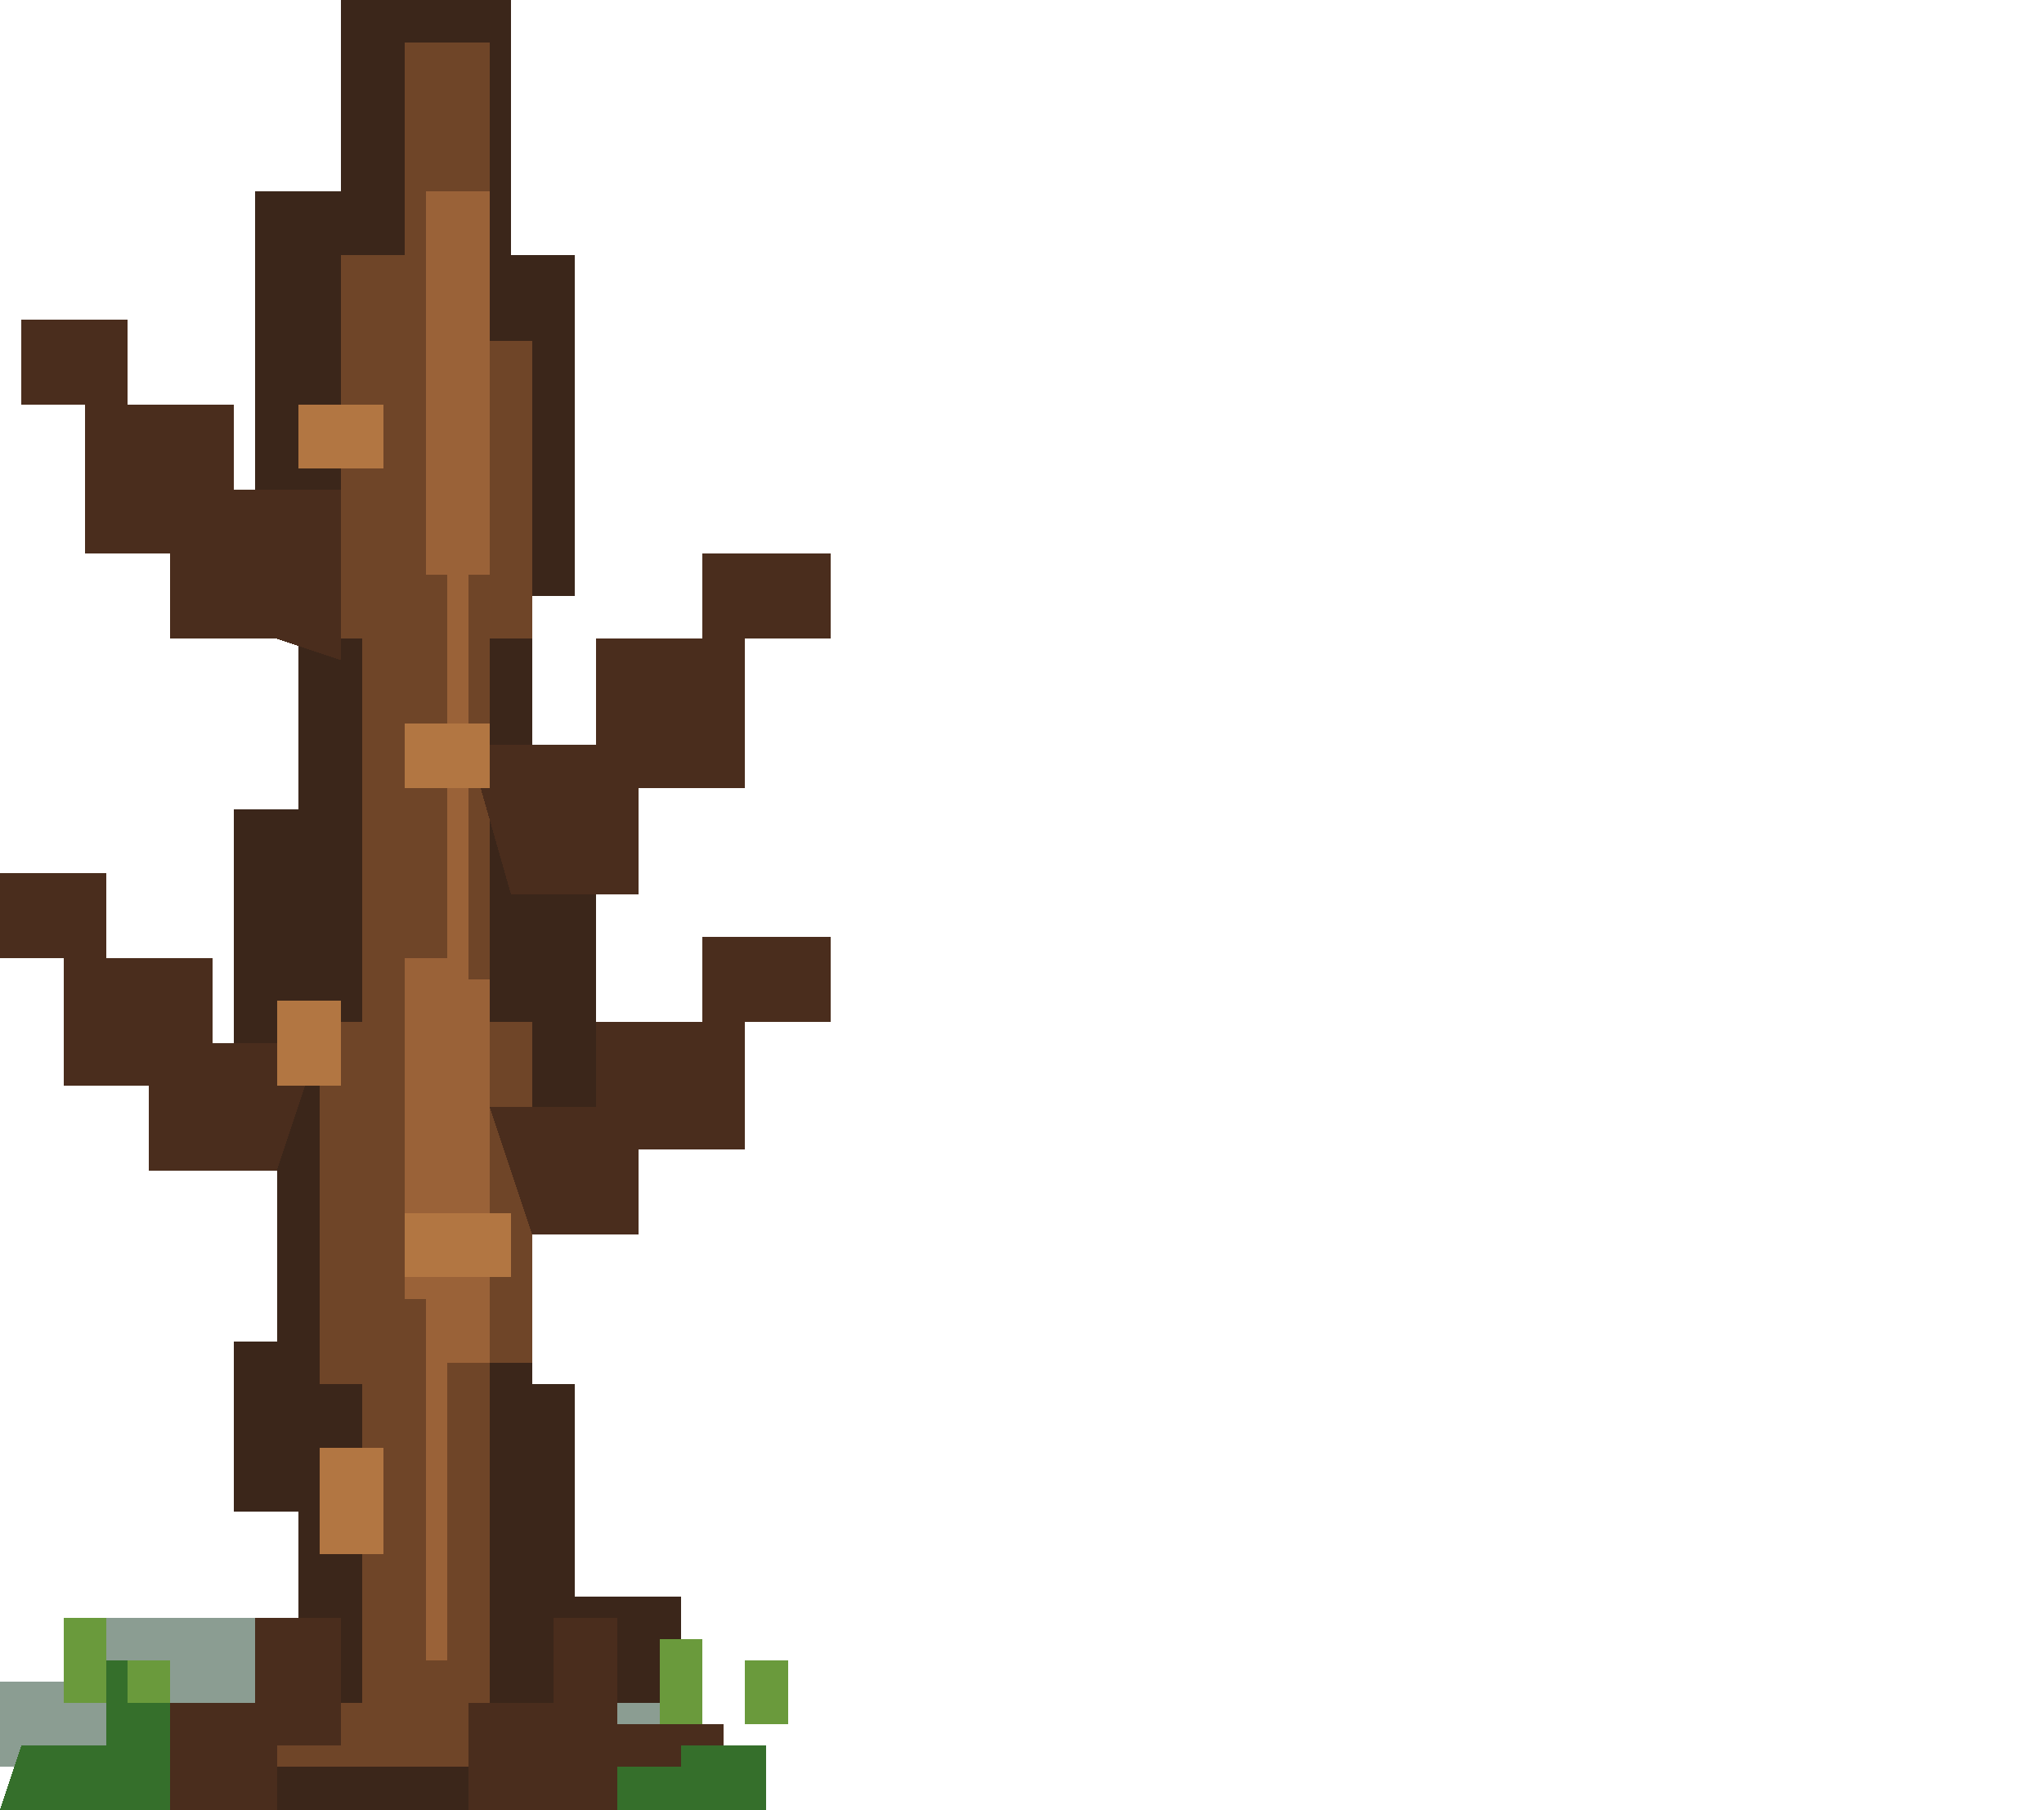
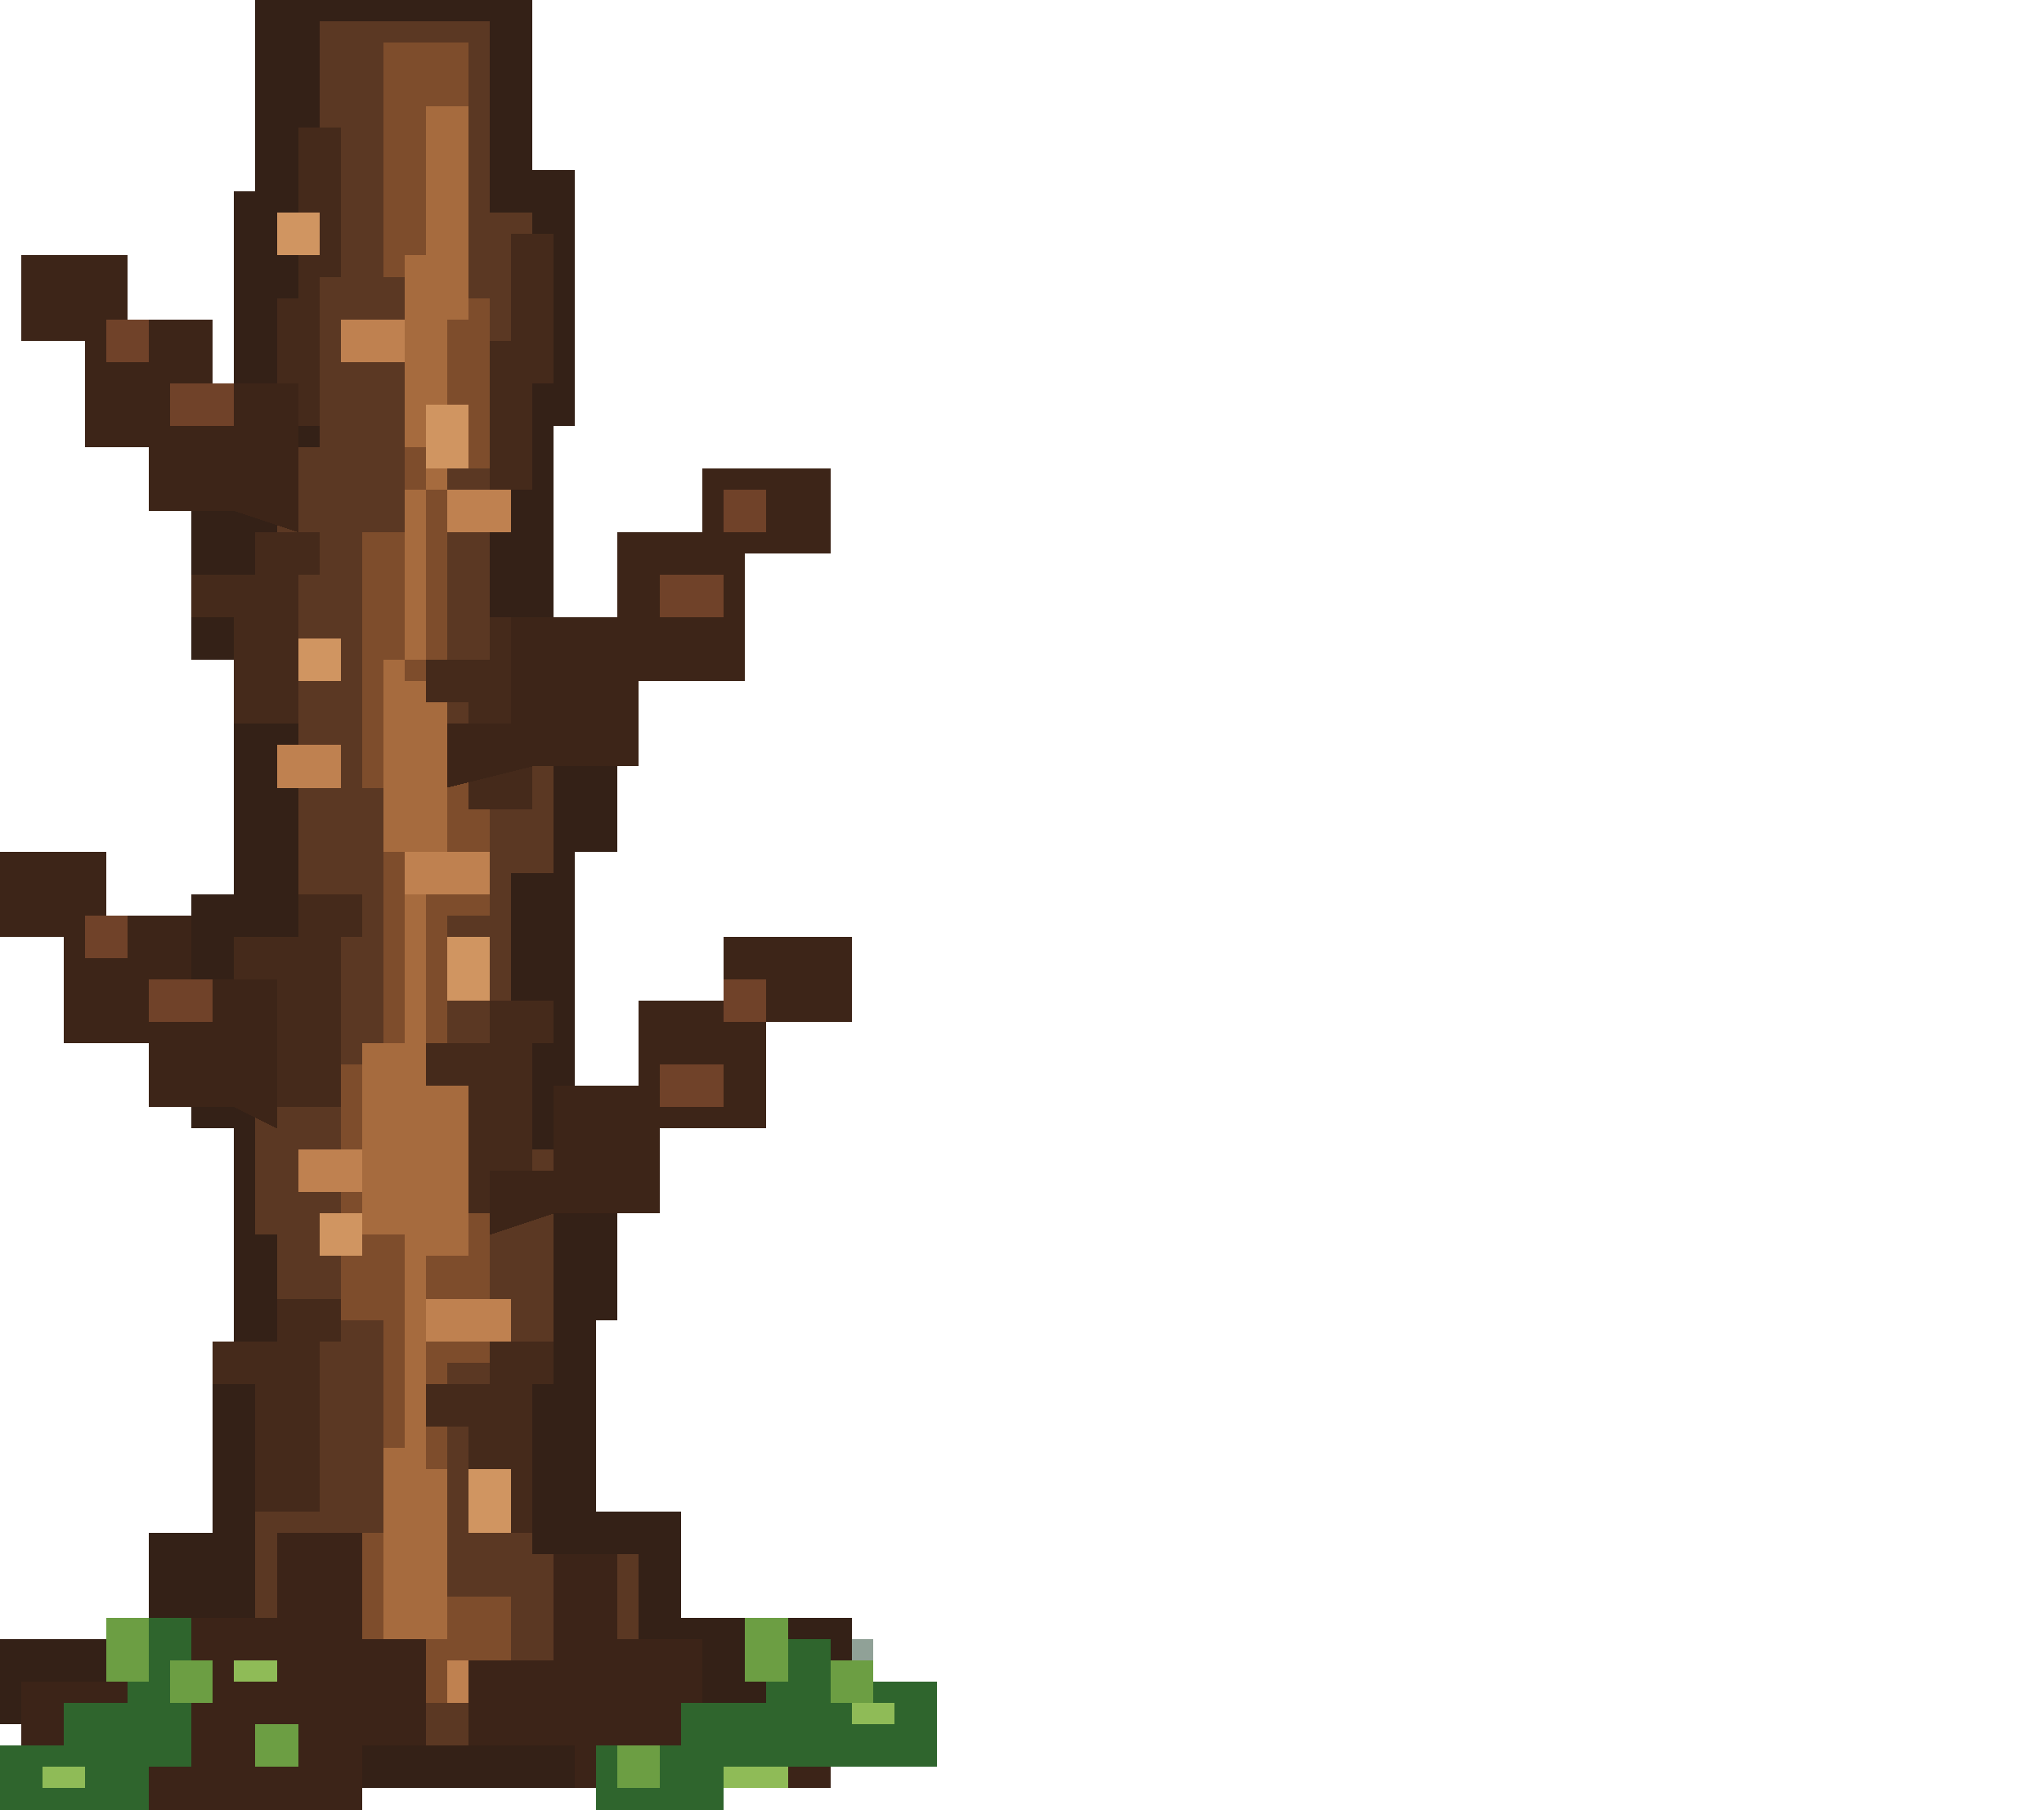
<svg xmlns="http://www.w3.org/2000/svg" width="96" height="85" viewBox="0 0 96 85" shape-rendering="crispEdges">
-   <path d="M4 76h24v3h5v4H0v-4h4z" fill="#183c25" opacity=".5" />
-   <path d="M10 80h4v-9h-3v-8h2V51h-2V38h3V24h-2V9h4V0h8v12h3v16h-2v14h3v12h-3v11h2v10h5v5h-8v5H6v-5z" fill="#3b261a" />
-   <path d="M14 80h3V65h-2V48h2V30h-1V12h3V2h4v14h2v14h-2v18h2v16h-2v16h4v3H12z" fill="#6f4528" />
-   <path d="M18 78h2V61h-1V45h2V27h-1V9h3v18h-1v19h1v18h-2v14z" fill="#9a6238" />
-   <path d="M13 30H8v-4H4v-7H1v-4h5v4h5v4h5v8zm11 12h6v-5h5v-7h4v-4h-6v4h-5v5h-6zm-11 13H7v-4H3v-6H0v-4h5v4h5v4h5zm12 3h5v-4h5v-6h4v-4h-6v4h-5v4h-5z" fill="#4a2d1d" />
-   <path d="M14 19h4v3h-4zm5 15h4v3h-4zm-6 13h3v4h-3zm6 10h5v3h-5zm-4 11h3v5h-3z" fill="#b27642" />
-   <path d="M8 80h4v-4h4v6h-3v3H4v-3h4zm14 0h4v-4h3v5h5v4H22z" fill="#4a2d1d" />
-   <path d="M1 82h4v-4h3v7H0zm31 0h4v3h-7v-2h3z" fill="#356f2b" />
-   <path d="M3 76h2v4H3zm3 2h2v2H6zm25-1h2v4h-2zm4 1h2v3h-2z" fill="#6a9a3c" />
+   <path d="M2 77h8v-3h7v2h8v-2h7v3h9v3h-5v3H4v-2H0v-3h2z" fill="#173a25" opacity=".48" />
+   <path d="M12 0h13v8h2v12h-1v10h3v10h-2v12h2v10h-1v9h4v5h8v5h-9v3H4v-3H0v-4h7v-5h3v-9h1V53H9V42h2V31H9V20h2V9h1z" fill="#342117" />
+   <path d="M15 1h8v9h2v10h-2v12h3v9h-2v13h2v10h-1v9h5v5h-7v4H9v-4h3v-8h1V58h-1V45h2V33h-1V21h2z" fill="#5b3823" />
+   <path d="M18 2h4v12h1v8h-2v12h2v9h-2v13h2v8h-2v11h3v5h-7v-8h1V62h-2V50h2V37h-1V25h2V13h-1z" fill="#7e4d2c" />
+   <path d="M20 5h2v10h-1v8h-2v9h2v8h-1v11h2v8h-2v10h1v8h-3v-9h1V58h-2v-9h2V40h-1V31h2V21h-1V12h1z" fill="#a66b3e" />
+   <path d="M14 6h2v7h-1v7h-2v-6h1zm10 5h2v7h-1v5h-2v-7h1zM12 25h3v2h-1v7h-3v-5h-2v-2h3zm11 4h3v2h-1v7h-3v-5h-2v-2h3zM14 42h3v2h-1v8h-3v-6h-2v-2h3zm9 5h3v2h-1v8h-3v-6h-2v-2h3zM13 61h3v2h-1v8h-3v-6h-2v-2h3zm10 2h3v2h-1v7h-3v-5h-2v-2h3z" fill="#452a1b" />
+   <path d="M16 15h3v2h-3zm5 8h3v2h-3zm-8 12h3v2h-3zm6 5h4v2h-4zm-5 14h3v2h-3zm6 7h4v2h-4zm-6 12h3v2h-3zm7 5h3v2h-3z" fill="#bf8150" />
+   <path d="M13 10h2v2h-2zm7 9h2v3h-2zm-6 11h2v2h-2zm7 14h2v3h-2zm-6 13h2v2h-2zm7 12h2v3h-2z" fill="#d09561" />
+   <path d="M11 24H7v-3H4v-5H1v-4h5v3h4v3h4v7zm14 12h5v-4h5v-6h4v-4h-6v3h-4v4h-5v5h-3v3zm-14 16H7v-3H3v-5H0v-4h5v3h4v3h4v7zm15 5h5v-4h5v-5h4v-4h-6v3h-4v4h-4v4h-3v3z" fill="#3d2518" />
+   <path d="M8 18h3v2H8zm-3-3h2v2H5zm26 12h3v2h-3zm3-4h2v2h-2zM7 46h3v2H7zm-3-3h2v2H4zm27 7h3v2h-3zm3-4h2v2h-2z" fill="#704229" />
+   <path d="M8 76h5v-4h4v5h3v5h-3v3H5v-3H1v-3h7zm14 2h4v-5h3v4h4v3h6v4H27v-2h-5z" fill="#3c2418" />
+   <path d="M3 80h3v-4h3v7h-2v2H0v-3h3zm29 0h4v-3h3v2h5v4H34v2h-6v-3h4z" fill="#2f652d" />
+   <path d="M5 76h2v3H5zm3 2h2v2H8zm27-2h2v3h-2zm4 2h2v2h-2zM12 81h2v2h-2zm17 1h2v2h-2z" fill="#6c9e43" />
+   <path d="M2 83h2v1H2zm9-5h2v1h-2zm23 5h3v1h-3zm6-3h2v1h-2z" fill="#8fbb57" />
</svg>
